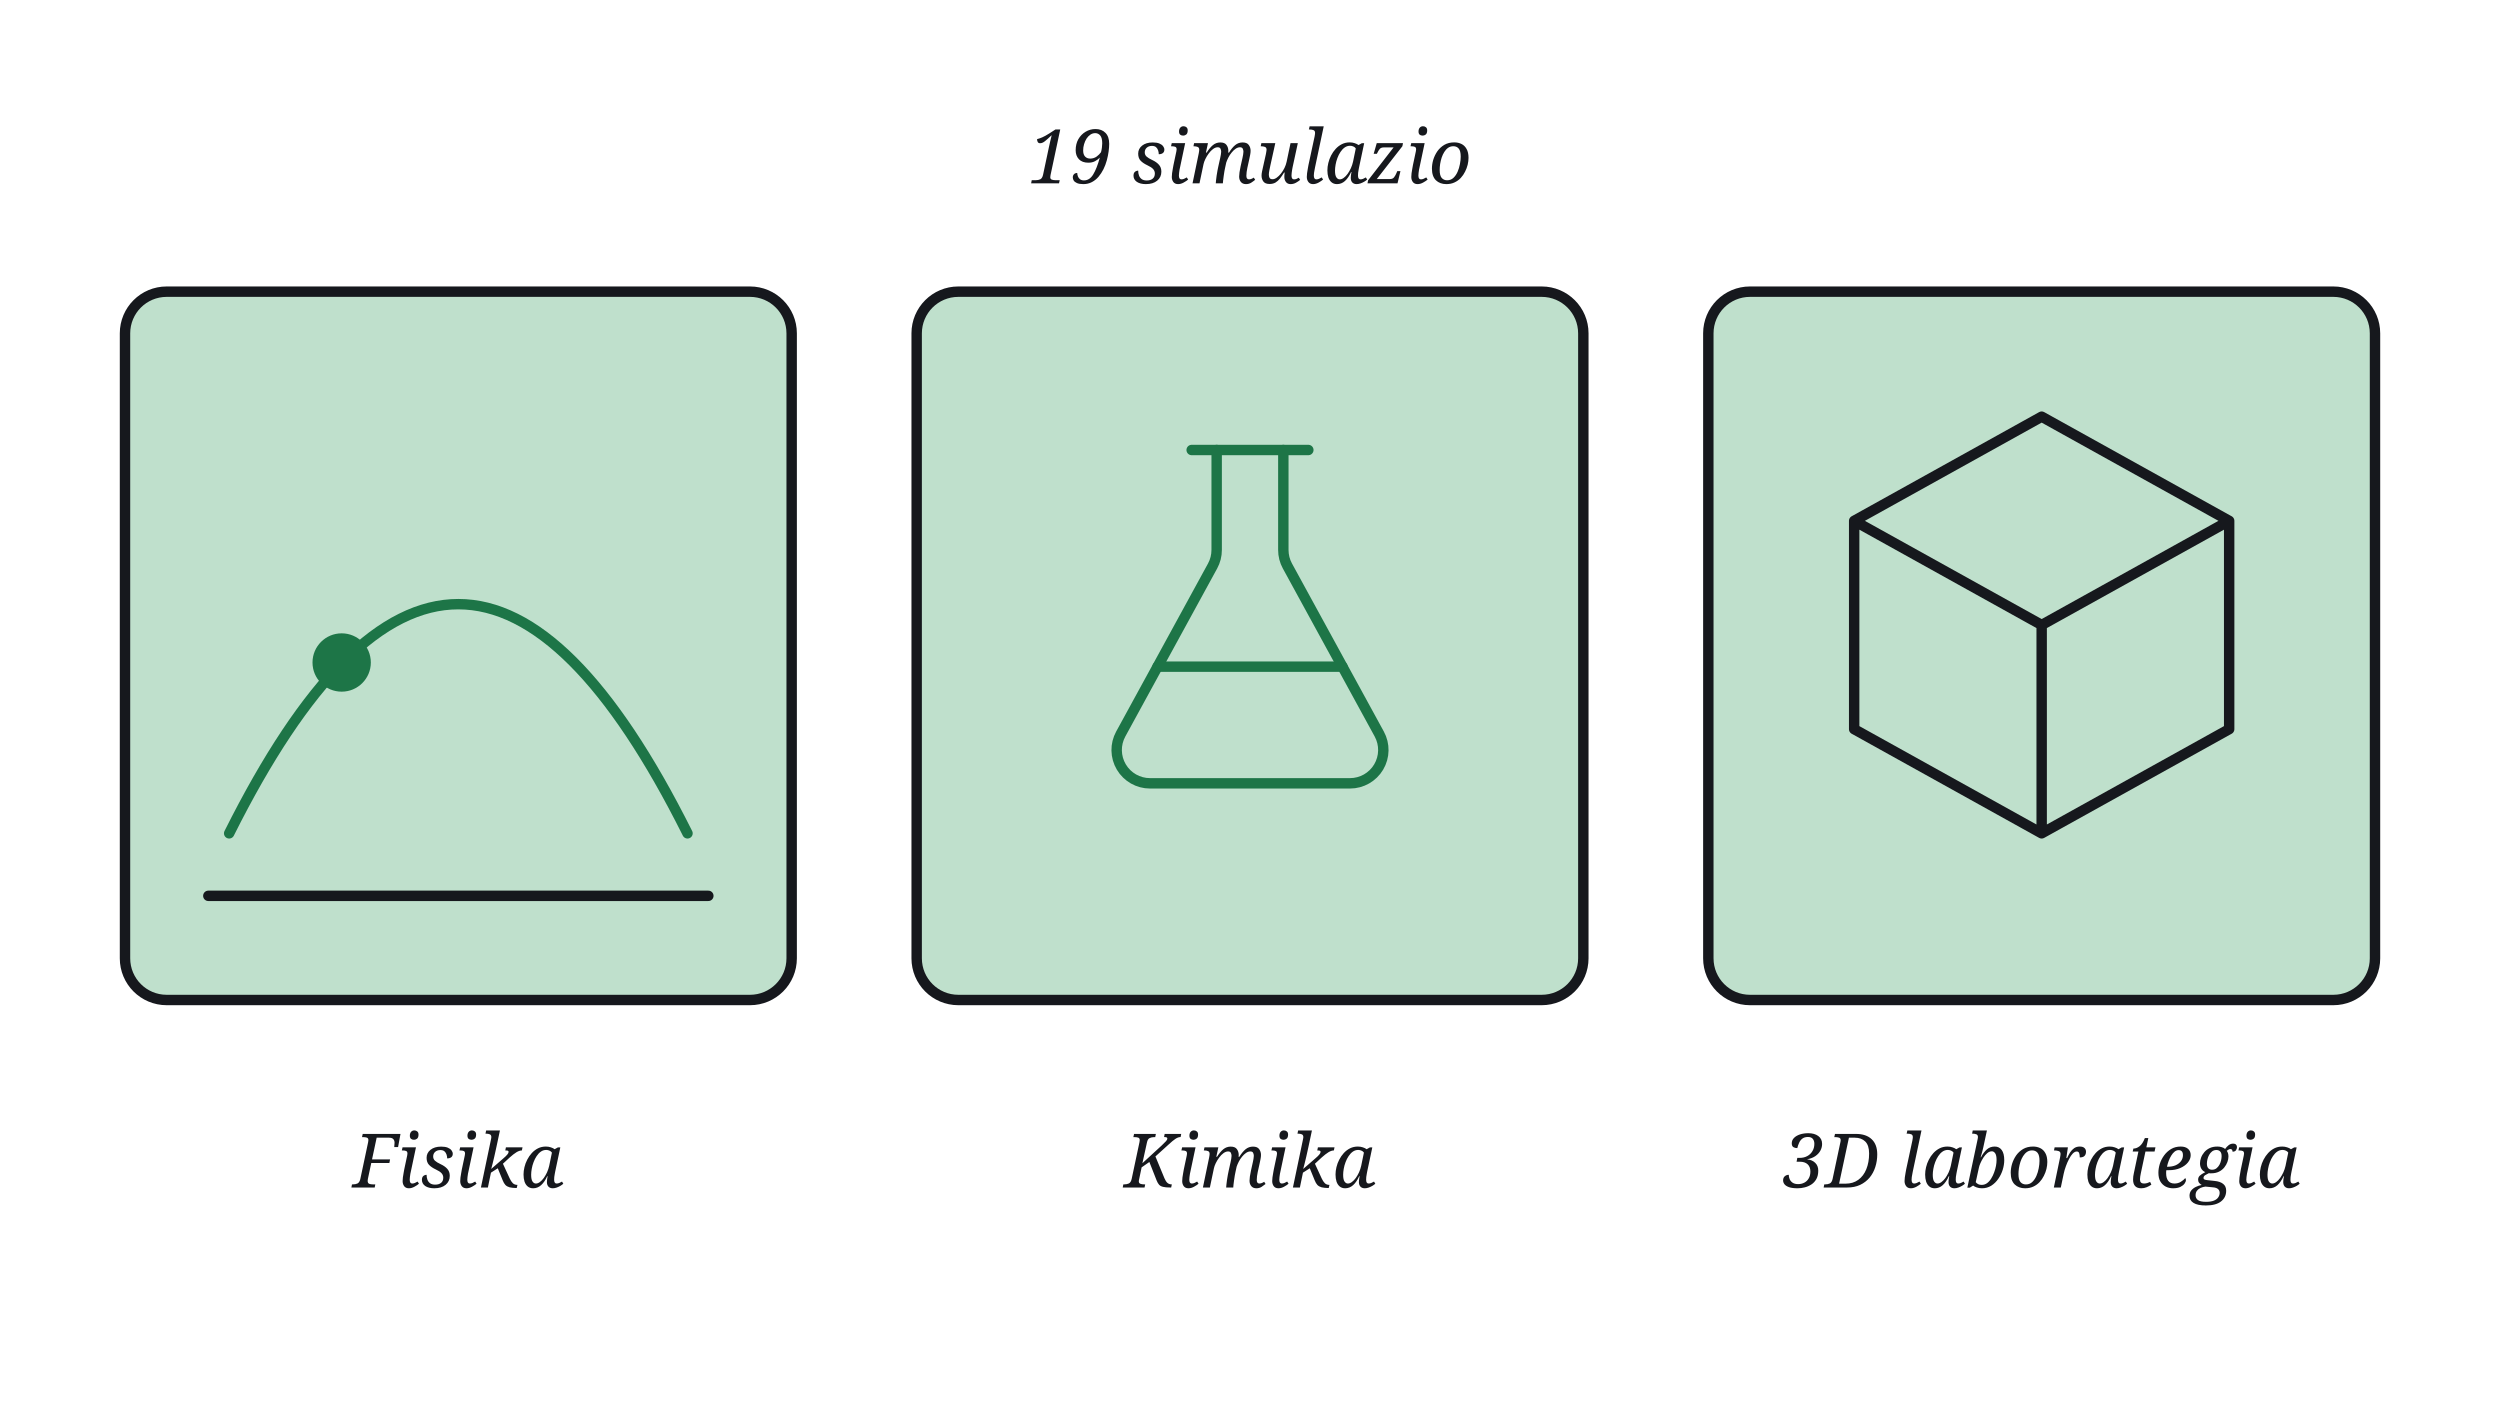
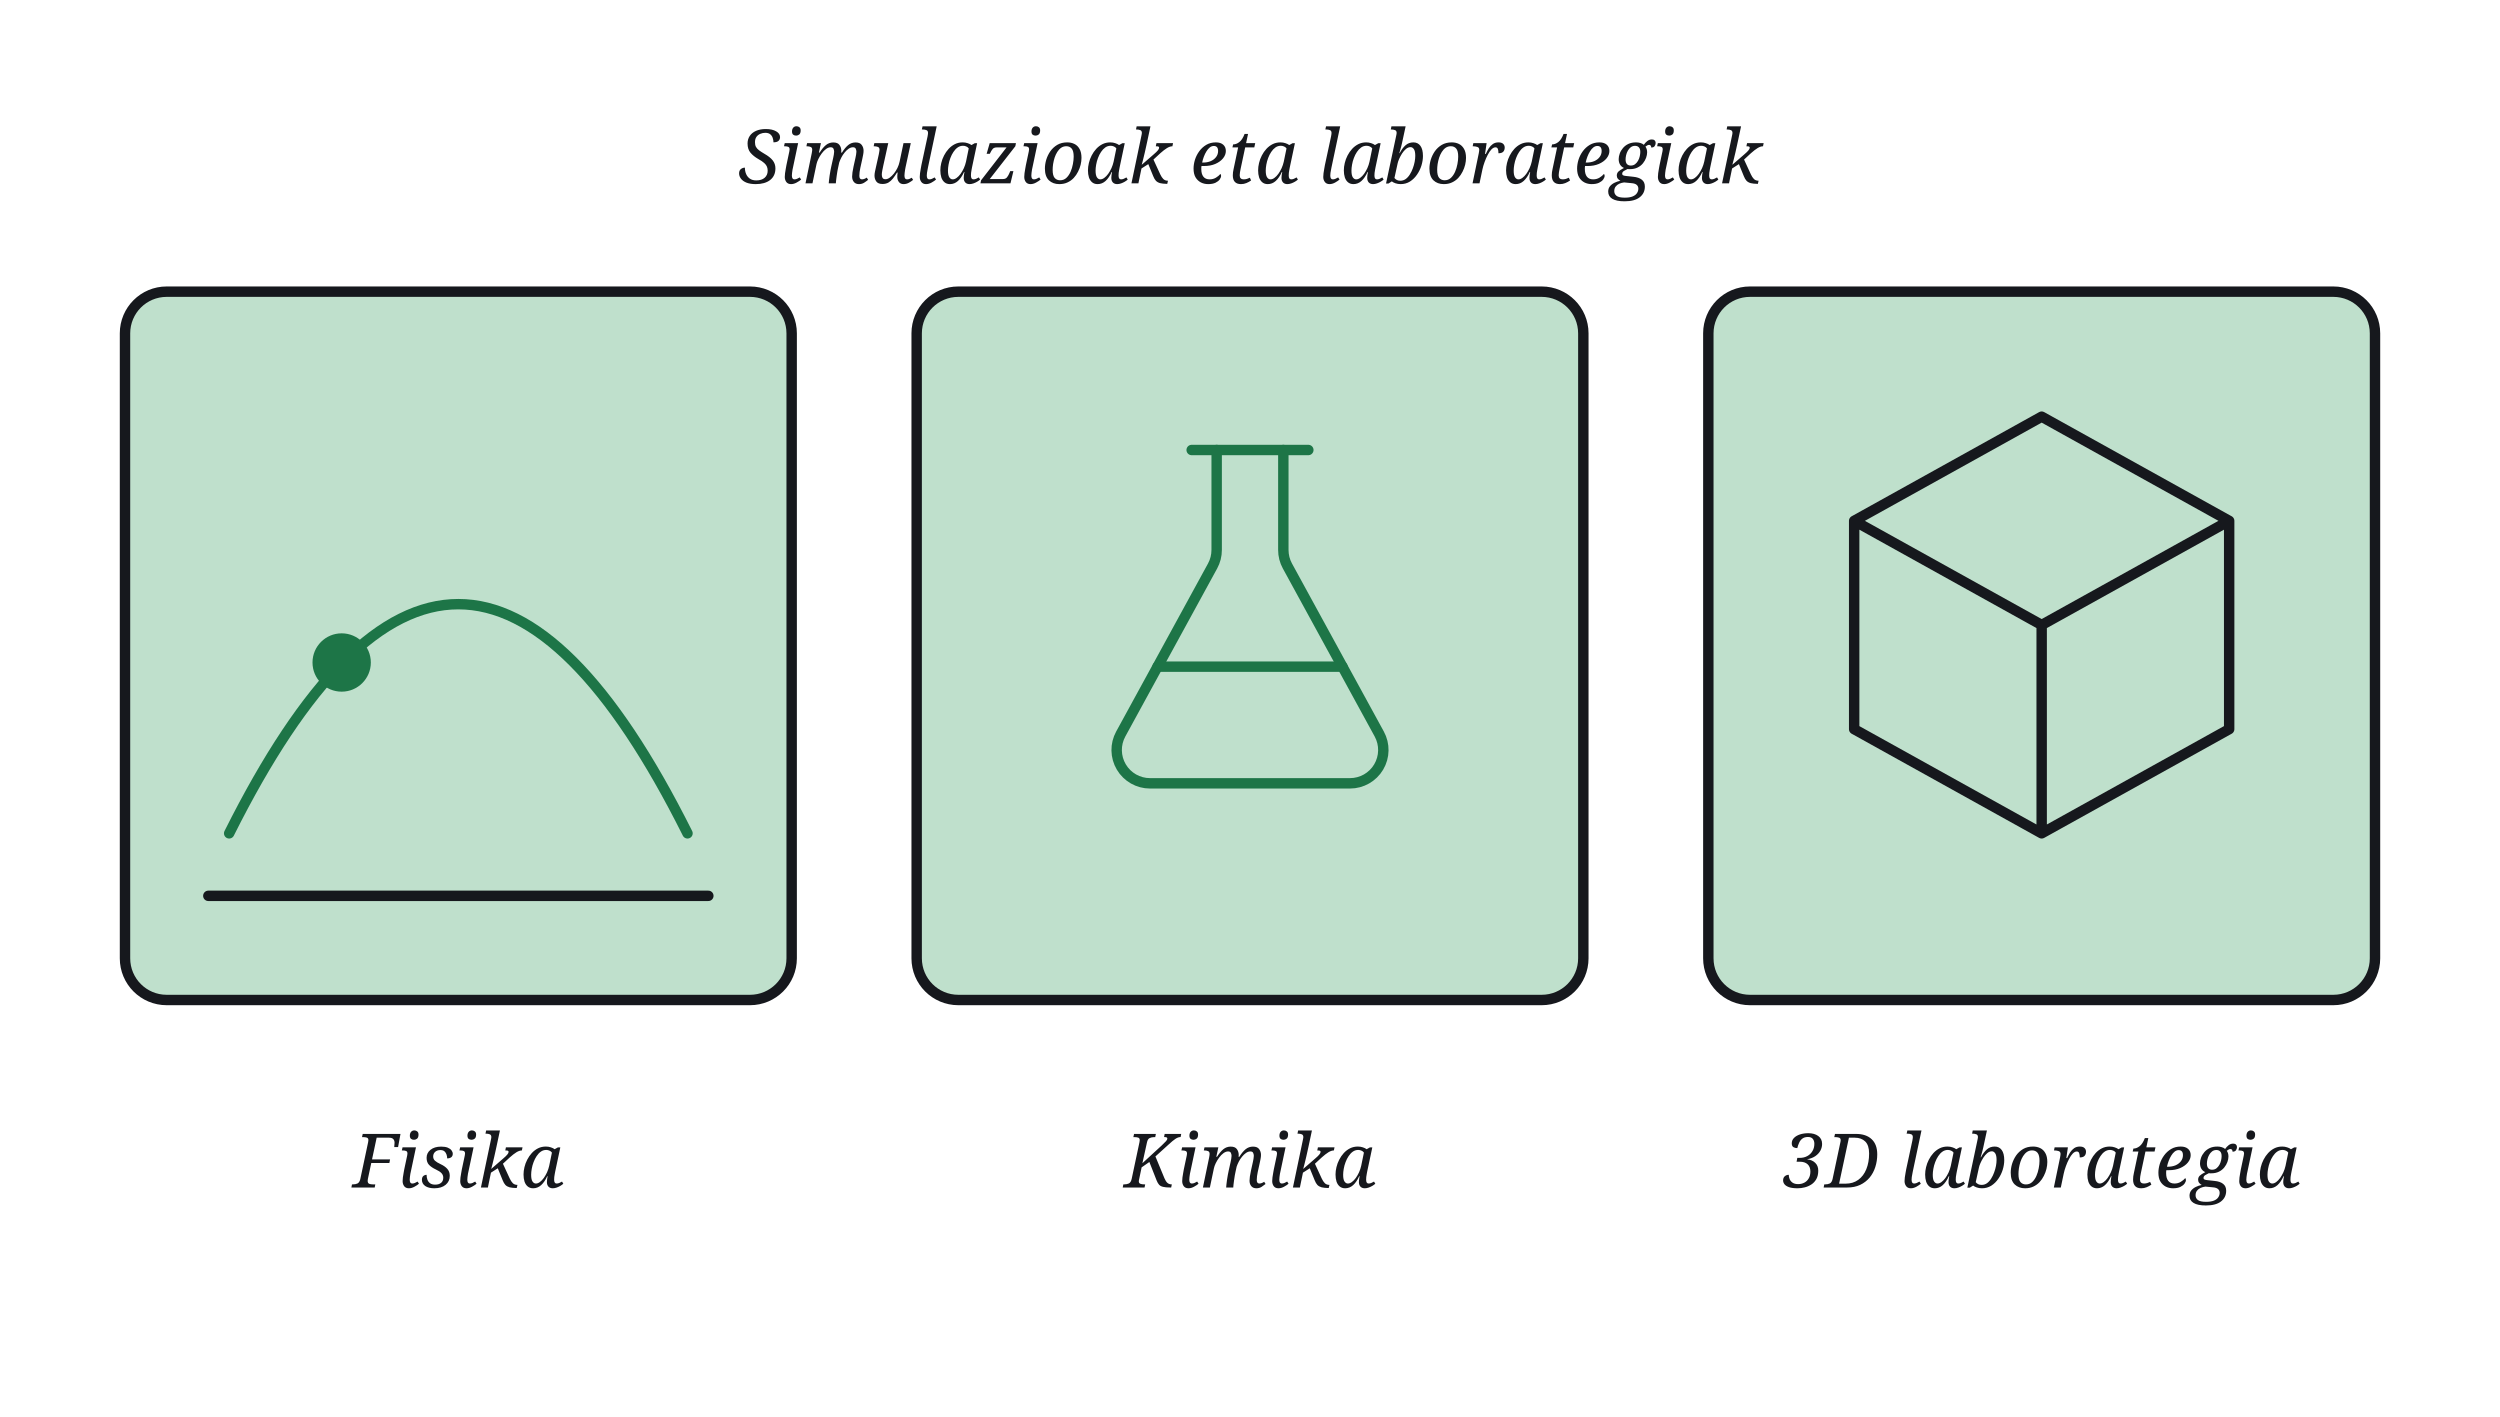
<svg xmlns="http://www.w3.org/2000/svg" class="ilu-d" viewBox="0 0 600 340">
  <style>svg.ilu-d{background:var(--sec-tinte,#e2f1e8)}.ilu-d .t{stroke: var(--ilu-tinta,#16181d); fill: none; stroke-width: 2.5; stroke-linecap: round; stroke-linejoin: round;}.ilu-d .a{stroke: var(--ilu-azul,#1d7547); fill: none; stroke-width: 2.5; stroke-linecap: round; stroke-linejoin: round;}.ilu-d .r{stroke: var(--ilu-rojo,#c8202c); fill: none; stroke-width: 2.5; stroke-linecap: round; stroke-linejoin: round;}.ilu-d .fa{fill: var(--ilu-relleno,#bfe0cc); stroke: none;}.ilu-d .ft{fill: var(--ilu-tinta,#16181d); stroke: none;}.ilu-d .fz{fill: var(--ilu-azul,#1d7547); stroke: none;}.ilu-d .lbl{fill: var(--ilu-tinta,#16181d); font-family: 'Newsreader', Georgia, serif; font-style: italic; font-size: 18px;}.ilu-d .num{fill: var(--ilu-tinta,#16181d); font-family: 'Newsreader', Georgia, serif; font-size: 34px; font-weight: 600;}.ilu-d .num-tres{font-size: 38px; font-weight: 700;}.ilu-d .nom-chatgpt{fill: var(--c-herramientas,#1c3faa);}.ilu-d .nom-vce{fill: var(--c-comunidad,#1d7547);}.ilu-d .nom-edumedia{fill: var(--c-multimedia,#a8206f);}.ilu-d .total{fill: var(--ilu-tinta,#16181d); font-family: 'Newsreader', Georgia, serif; font-size: 60px; font-weight: 700;}.ilu-d g.li2{stroke-width: 1.25;}.ilu-d g.li3{stroke-width: 0.833;}.ilu-d g.li4{stroke-width: 0.625;}</style>
-   <text class="lbl" x="300" y="44" text-anchor="middle">19 simulazio</text>
+   <text class="lbl" x="300" y="44" text-anchor="middle">Simulazioak eta laborategiak</text>
  <rect class="fa" x="30" y="70" width="160" height="170" rx="10" />
  <rect class="t" x="30" y="70" width="160" height="170" rx="10" />
  <path class="t" d="M50 215 H170" />
  <path class="a" d="M55 200 Q110 90 165 200" />
  <circle class="fz" cx="82" cy="159" r="7" />
  <rect class="fa" x="220" y="70" width="160" height="170" rx="10" />
  <rect class="t" x="220" y="70" width="160" height="170" rx="10" />
  <g class="a li4" transform="translate(252 100) scale(4)">
    <path d="M14 2v6a2 2 0 0 0 .245.96l5.51 10.08A2 2 0 0 1 18 22H6a2 2 0 0 1-1.755-2.96l5.51-10.08A2 2 0 0 0 10 8V2" />
    <path d="M6.453 15h11.094" />
    <path d="M8.5 2h7" />
  </g>
  <rect class="fa" x="410" y="70" width="160" height="170" rx="10" />
  <rect class="t" x="410" y="70" width="160" height="170" rx="10" />
  <path class="t" d="M490 100 L535 125 V175 L490 200 L445 175 V125 Z M445 125 L490 150 L535 125 M490 150 V200" />
  <text class="lbl" x="110" y="285" text-anchor="middle">Fisika</text>
  <text class="lbl" x="300" y="285" text-anchor="middle">Kimika</text>
  <text class="lbl" x="490" y="285" text-anchor="middle">3D laborategia</text>
</svg>
